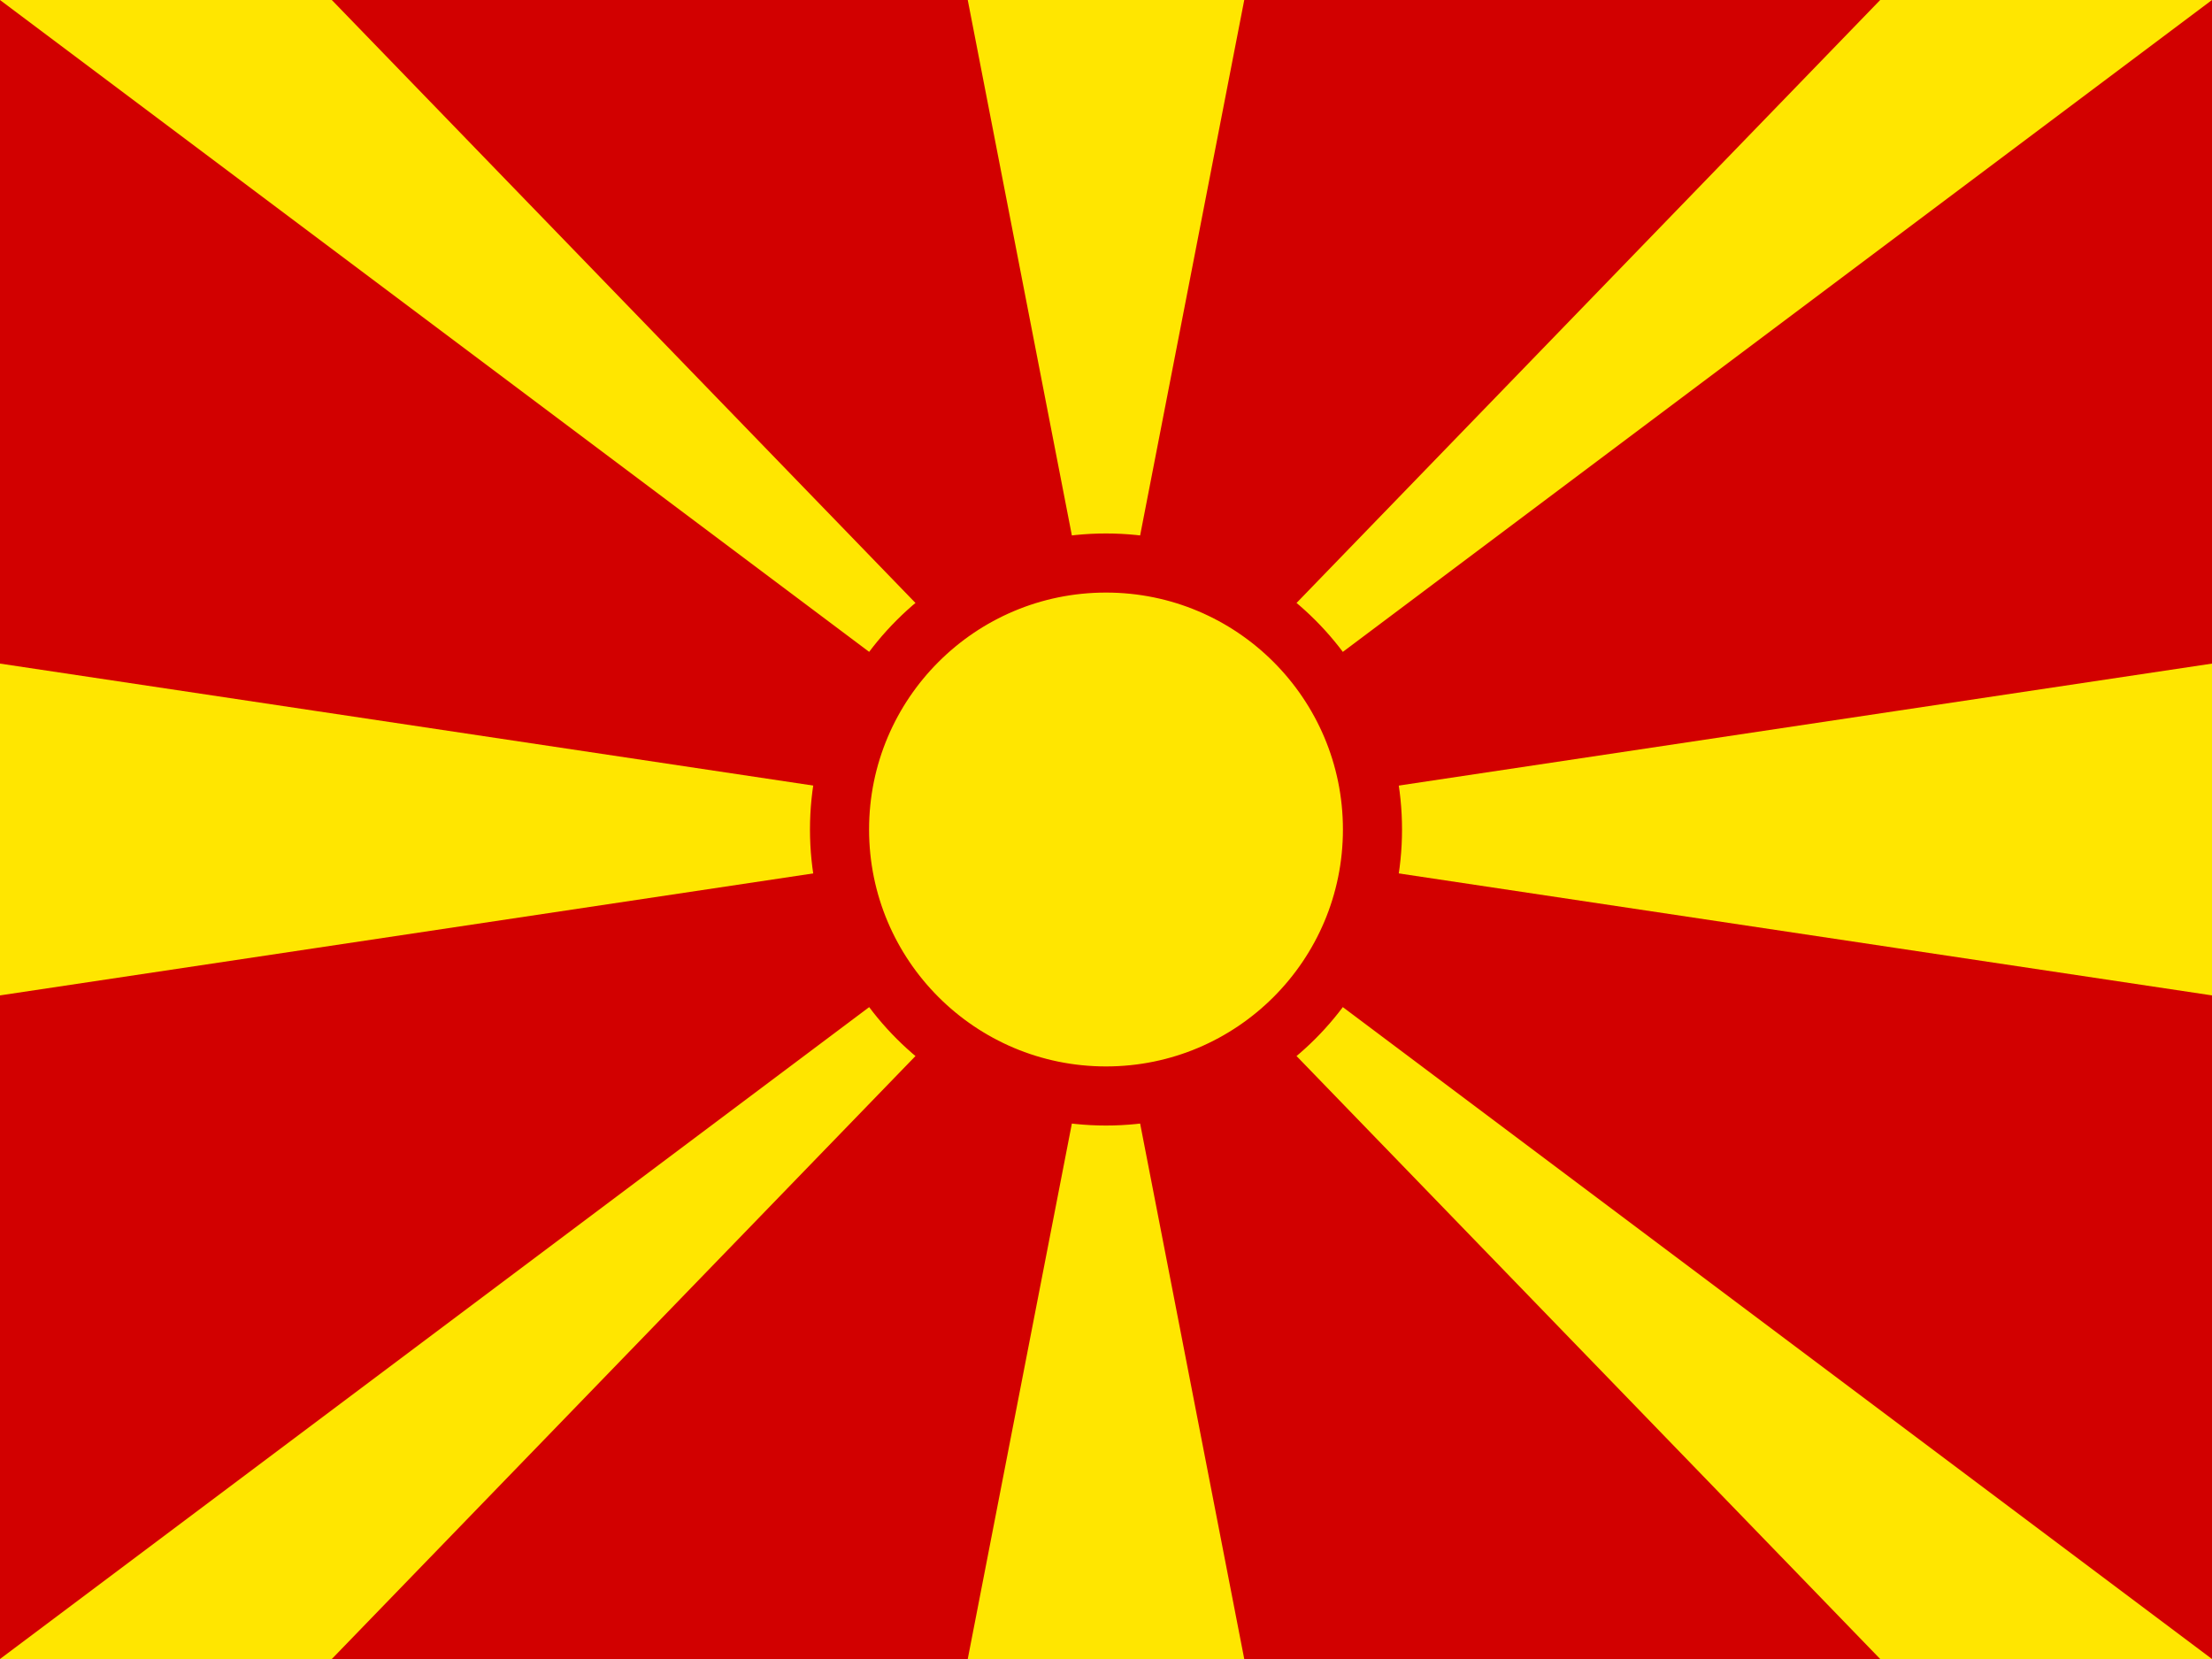
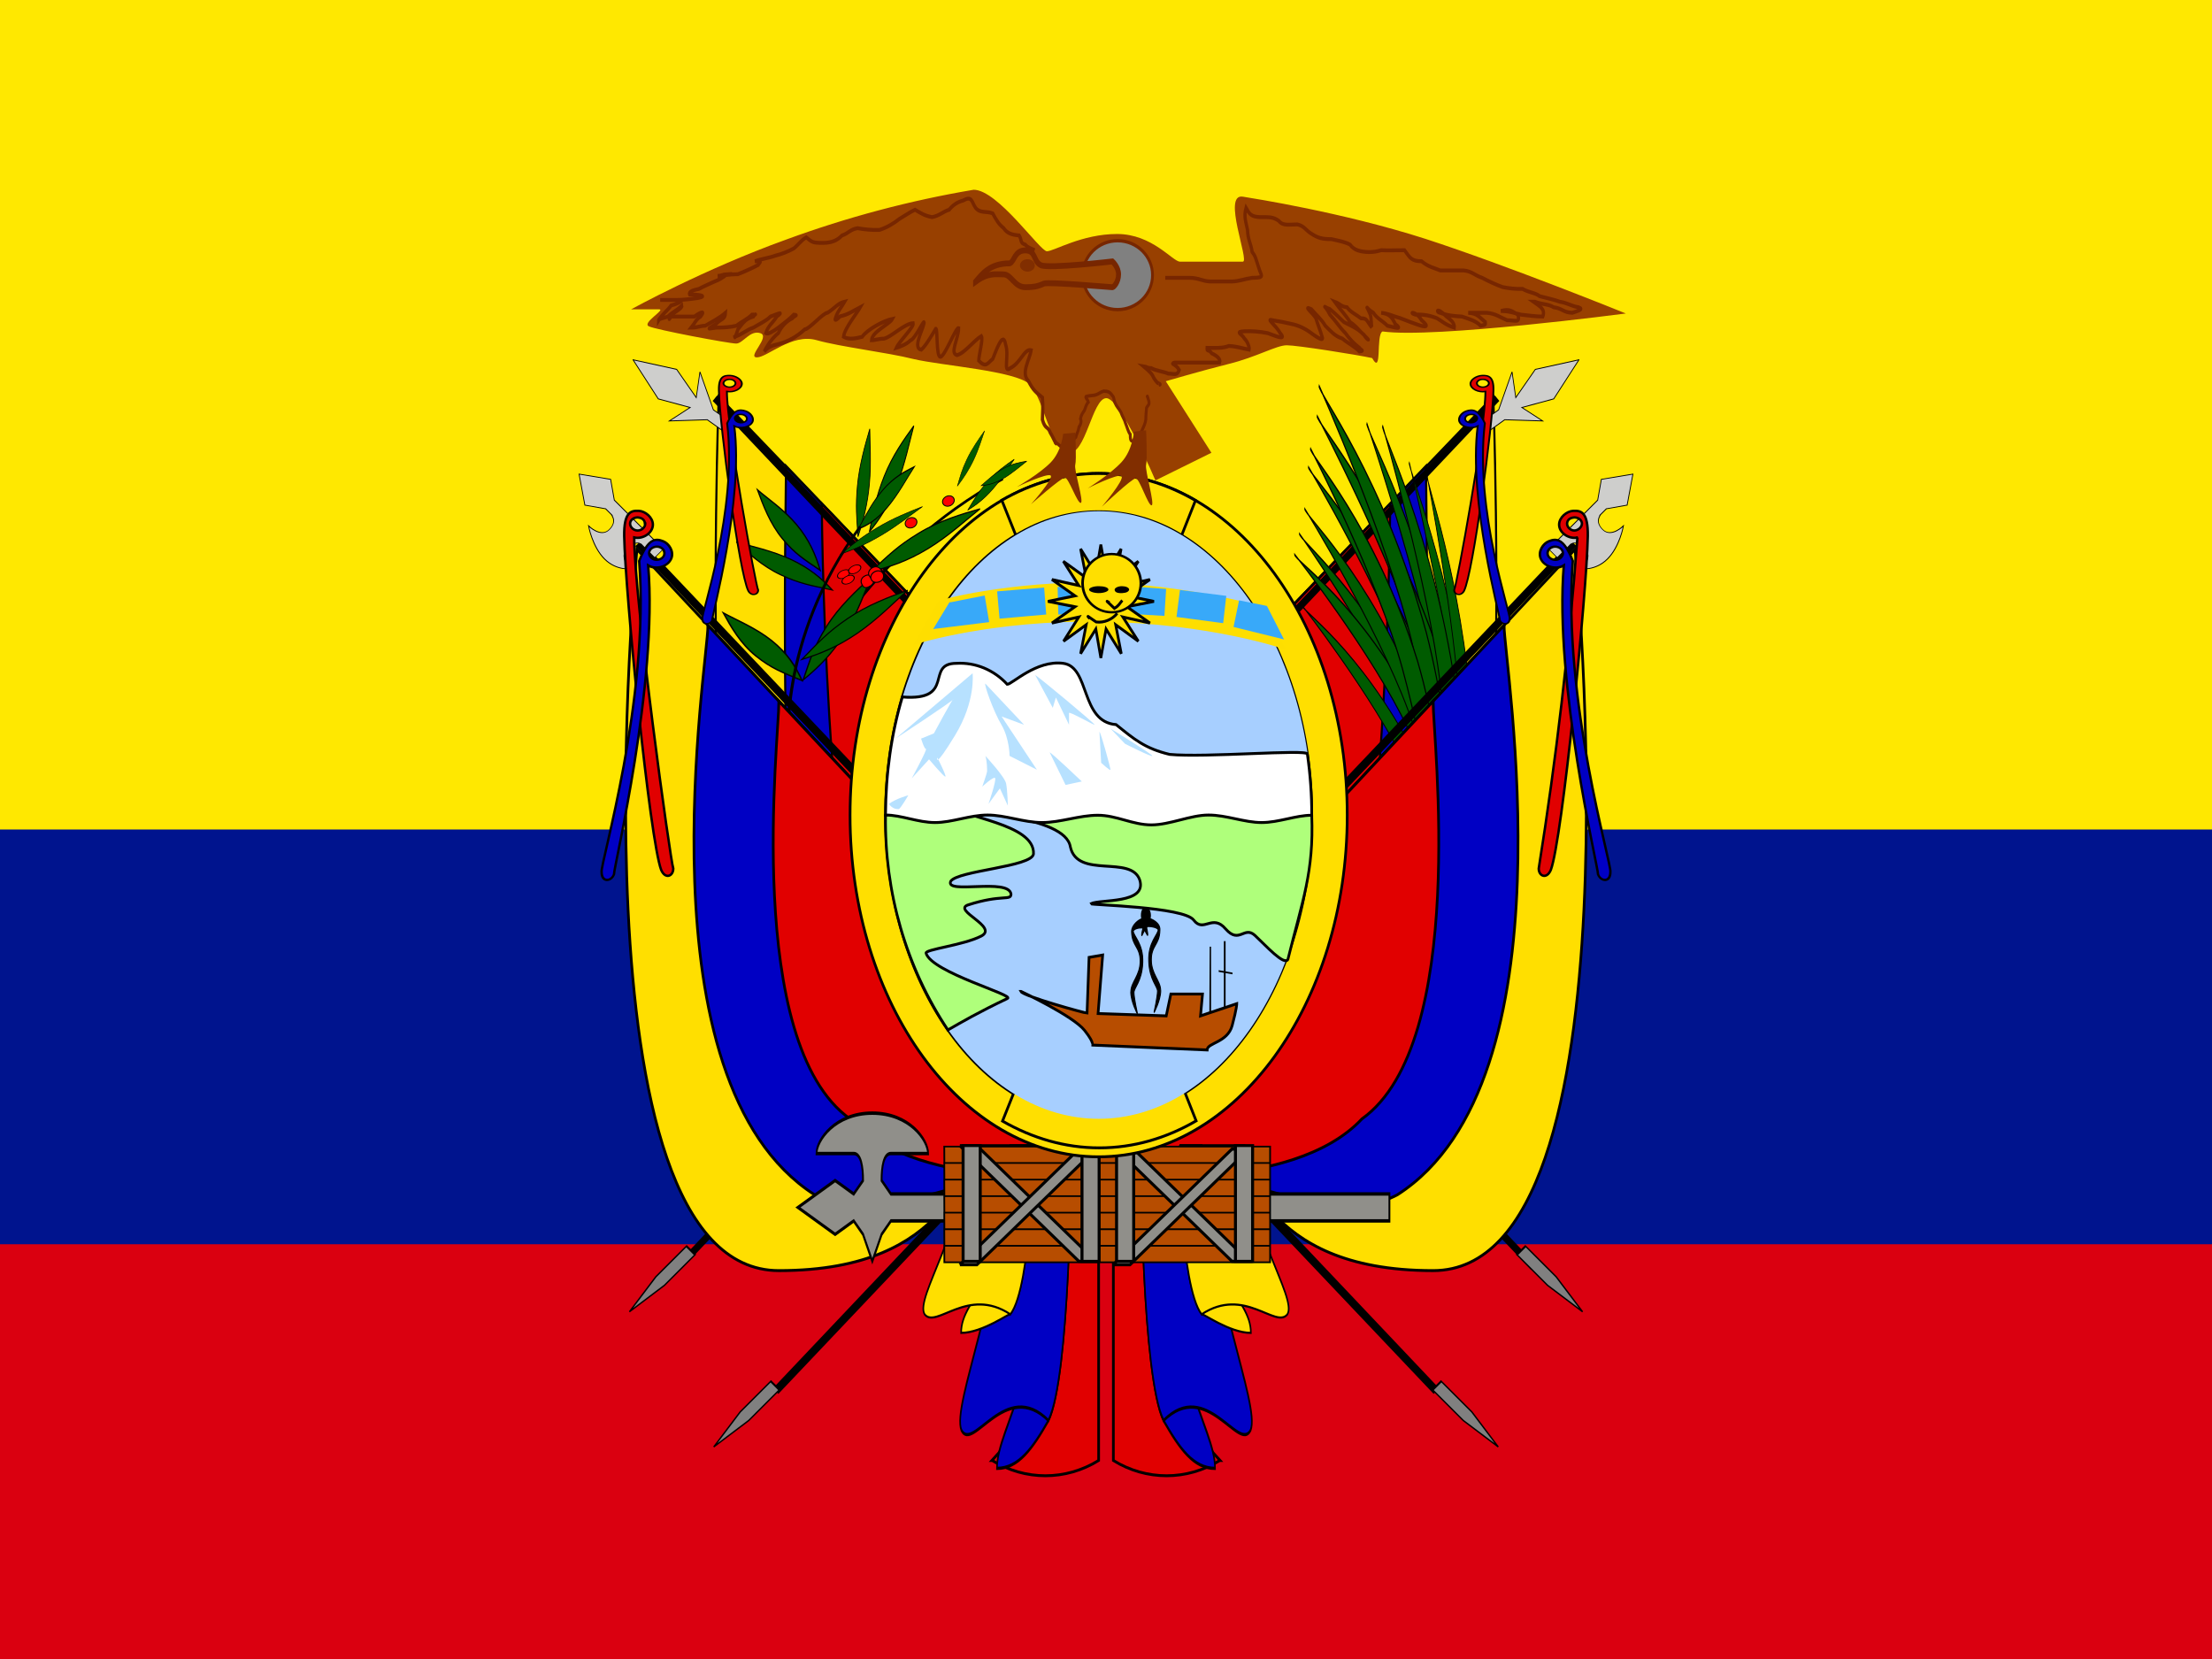
<svg xmlns="http://www.w3.org/2000/svg" id="f06_1" viewBox="0 0 640 480">
-   <path fill="#d20000" d="M0 0h640v480H0z" />
-   <path fill="#ffe600" d="M0 0h96l224 231.4L544 0h96L0 480h96l224-231.4L544 480h96zm640 192v96L0 192v96zM280 0l40 205.7L360 0zm0 480 40-205.7L360 480z" />
-   <circle cx="320" cy="240" r="77.1" fill="#ffe600" stroke="#d20000" stroke-width="17.1" />
+   <g fill-rule="evenodd" stroke-width="1pt">
+     <path fill="#ffe800" d="M0 0h640v480H0z" />
+     <path fill="#00148e" d="M0 240h640v240H0z" />
+     <path fill="#da0010" d="M0 360h640v120H0z" />
+   </g>
+   <g fill-rule="evenodd">
+     <path d="M269.6 290.8 197 367.3l-1.2-1.6 72.4-76.5 1.2 1.6zm50.4 12.5-94.8 100-1.6-1.6 94.7-100z" />
+     <path fill="gray" stroke="#000" stroke-width="4.1" d="M478.4 60.2v88.6l17.7 88.6 17.7-88.6V60.2z" transform="matrix(-.07 -.07 -.1 .1 265 429.6)" />
+     <path fill="gray" stroke="#000" stroke-width="4.1" d="M478.4 60.2v88.6l17.7 88.6 17.7-88.6V60.2z" transform="matrix(-.07 -.07 -.1 .1 240.6 390.5)" />
+   </g>
+   <path fill="#ffdf00" fill-rule="evenodd" stroke="#000" stroke-width="1pt" d="M301.2 272.8s-17.7 336.6 53.1 336.6S460.6 574 460.6 574l-.8-185z" transform="matrix(.45 0 0 .64 72.4 -59.8)" />
+   <path fill="#0000c4" fill-rule="evenodd" stroke="#000" stroke-width="1pt" d="M344.5 304.2c0 17.7-7.9 269.8 27.5 269.8s88.6-17.7 88.6-17.7l-.8-167.3z" transform="matrix(.45 0 0 .64 72.4 -59.8)" />
+   <path fill="#e10000" fill-rule="evenodd" stroke="#000" stroke-width="1pt" d="M367.5 321.2c0 17.7 4.5 217.4 40 217.4h53.1l-.8-149.6z" transform="matrix(.45 0 0 .64 72.4 -59.8)" />
+   <path fill-rule="evenodd" d="m206.2 116 72.4 76.5 1.3-1.6-72.4-76.5z" />
+   <path fill="#ffdf00" fill-rule="evenodd" stroke="#000" stroke-width="1pt" d="M301.2 272.8S265.8 609.4 372 609.4c88.5 0 88.5-53.1 106.2-53.1l-17.7-124z" transform="matrix(.58 0 0 .62 9.6 -10.2)" />
+   <g stroke="#000">
+     <path fill="none" stroke-width="2.3" d="M269.6 155.2c1.1 0 28.3-94 119-147.2" transform="matrix(.4 -.03 -.05 .35 135.1 147.4)" />
+     <path fill="#005b00" fill-rule="evenodd" stroke-width="1pt" d="M421.4-20.3c0 18.1-4.6 31.7-11.4 45.3-5.6-18.1-9-27.2-9-45.3s6.8-35.1 12.4-48.7c2.3 12.4 8 30.5 8 48.7z" transform="matrix(.14 -.22 .3 .14 175.9 257.4)" />
+     <path fill="red" fill-rule="evenodd" stroke-width="1pt" d="M454.2-169.3c0 4-3.8 7.4-8.5 7.4s-8.5-3.3-8.5-7.4 3.8-7.3 8.5-7.3 8.5 3.3 8.5 7.3z" transform="matrix(.18 -.1 .1 .17 177.6 256.7)" />
+     <path fill="#005b00" fill-rule="evenodd" stroke-width="1pt" d="M421.4-20.3c0 18.1-4.6 31.7-11.4 45.3-5.6-18.1-9-27.2-9-45.3s6.8-35.1 12.4-48.7c2.3 12.4 8 30.5 8 48.7z" transform="matrix(.18 .12 -.13 .33 181 96.4)" />
+     <path fill="#005b00" fill-rule="evenodd" stroke-width="1pt" d="M421.4-20.3c0 18.1-4.6 31.7-11.4 45.3-5.6-18.1-9-27.2-9-45.3s6.8-35.1 12.4-48.7c2.3 12.4 8 30.5 8 48.7z" transform="matrix(.17 -.03 -.03 .33 179.3 159.3)" />
+     <path fill="#005b00" fill-rule="evenodd" stroke-width="1pt" d="M421.4-20.3c0 18.1-4.6 31.7-11.4 45.3-5.6-18.1-9-27.2-9-45.3s6.8-35.1 12.4-48.7c2.3 12.4 8 30.5 8 48.7z" transform="matrix(.06 .25 -.17 .2 228 45.5)" />
+     <path fill="#005b00" fill-rule="evenodd" stroke-width="1pt" d="M421.4-20.3c0 18.1-4.6 31.7-11.4 45.3-5.6-18.1-9-27.2-9-45.3s6.8-35.1 12.4-48.7c2.3 12.4 8 30.5 8 48.7z" transform="matrix(.2 -.2 .2 .24 150.3 241)" />
+     <path fill="#005b00" fill-rule="evenodd" stroke-width="1pt" d="M421.4-20.3c0 18.1-4.6 31.7-11.4 45.3-5.6-18.1-9-27.2-9-45.3s6.8-35.1 12.4-48.7c2.3 12.4 8 30.5 8 48.7z" transform="matrix(.22 -.22 .25 .2 135.6 282.1)" />
+     <path fill="#005b00" fill-rule="evenodd" stroke-width="1pt" d="M421.4-20.3c0 18.1-4.6 31.7-11.4 45.3-5.6-18.1-9-27.2-9-45.3s6.8-35.1 12.4-48.7c2.3 12.4 8 30.5 8 48.7z" transform="matrix(.26 .1 -.2 .32 130.8 147.7)" />
+     <path fill="#005b00" fill-rule="evenodd" stroke-width="1pt" d="M421.4-20.3c0 18.1-4.6 31.7-11.4 45.3-5.6-18.1-9-27.2-9-45.3s6.8-35.1 12.4-48.7c2.3 12.4 8 30.5 8 48.7z" transform="matrix(.15 .2 -.32 .22 178.5 103.3)" />
+     <path fill="#005b00" fill-rule="evenodd" stroke-width="1pt" d="M421.4-20.3c0 18.1-4.6 31.7-11.4 45.3-5.6-18.1-9-27.2-9-45.3s6.8-35.1 12.4-48.7c2.3 12.4 8 30.5 8 48.7z" transform="matrix(.08 .1 -.14 .16 250.7 102.6)" />
+     <path fill="#005b00" fill-rule="evenodd" stroke-width="1pt" d="M421.4-20.3c0 18.1-4.6 31.7-11.4 45.3-5.6-18.1-9-27.2-9-45.3s6.8-35.1 12.4-48.7c2.3 12.4 8 30.5 8 48.7z" transform="matrix(.1 0 -.08 .17 238 136.4)" />
+     <path fill="#005b00" fill-rule="evenodd" stroke-width="1pt" d="M421.4-20.3c0 18.1-4.6 31.7-11.4 45.3-5.6-18.1-9-27.2-9-45.3s6.8-35.1 12.4-48.7c2.3 12.4 8 30.5 8 48.7z" transform="matrix(0 .14 -.14 .08 287.4 81.1)" />
+     <path fill="#005b00" fill-rule="evenodd" stroke-width="1pt" d="M421.4-20.3c0 18.1-4.6 31.7-11.4 45.3-5.6-18.1-9-27.2-9-45.3s6.8-35.1 12.4-48.7c2.3 12.4 8 30.5 8 48.7z" transform="matrix(.07 .1 -.25 .15 220.7 115.6)" />
+     <path fill="#005b00" fill-rule="evenodd" stroke-width="1pt" d="M421.4-20.3c0 18.1-4.6 31.7-11.4 45.3-5.6-18.1-9-27.2-9-45.3s6.8-35.1 12.4-48.7c2.3 12.4 8 30.5 8 48.7z" transform="matrix(.13 .22 -.33 .2 207 70.1)" />
+     <path fill="none" stroke-width="2.4" d="M269.6 155.2c1.1 0 28.3-94 119-147.2" transform="matrix(.35 -.2 .14 .28 111.8 227.8)" />
+     <path fill="red" fill-rule="evenodd" stroke-width="1pt" d="M454.2-169.3c0 4-3.8 7.4-8.5 7.4s-8.5-3.3-8.5-7.4 3.8-7.3 8.5-7.3 8.5 3.3 8.5 7.3z" transform="matrix(.18 -.1 .1 .17 200.3 224.6)" />
+     <path fill="red" fill-rule="evenodd" stroke-width="1pt" d="M454.2-169.3c0 4-3.8 7.4-8.5 7.4s-8.5-3.3-8.5-7.4 3.8-7.3 8.5-7.3 8.5 3.3 8.5 7.3z" transform="matrix(.18 -.1 .1 .17 211.1 218.3)" />
+     <path fill="red" fill-rule="evenodd" stroke-width="1pt" d="M454.2-169.3c0 4-3.8 7.4-8.5 7.4s-8.5-3.3-8.5-7.4 3.8-7.3 8.5-7.3 8.5 3.3 8.5 7.3z" transform="matrix(.2 -.1 .07 .13 166.8 232.7)" />
+     <path fill="red" fill-rule="evenodd" stroke-width="1pt" d="M454.2-169.3c0 4-3.8 7.4-8.5 7.4s-8.5-3.3-8.5-7.4 3.8-7.3 8.5-7.3 8.5 3.3 8.5 7.3z" transform="matrix(.2 -.1 .07 .13 170 231.3)" />
+     <path fill="red" fill-rule="evenodd" stroke-width="1pt" d="M454.2-169.3c0 4-3.8 7.4-8.5 7.4s-8.5-3.3-8.5-7.4 3.8-7.3 8.5-7.3 8.5 3.3 8.5 7.3z" transform="matrix(.2 -.1 .07 .13 168.1 234.3)" />
+     <path fill="red" fill-rule="evenodd" stroke-width=".3" d="M252.7 167.3q.5 1.4-1 2.3c-1.5.9-2 .2-2.4-.7s0-1.8 1-2.3 2-.2 2.3.7z" />
+     <path fill="red" fill-rule="evenodd" stroke-width=".3" d="M255 164.9q.5 1.4-1 2.3c-1.5.9-2 .2-2.5-.6s0-1.9 1-2.4 2-.1 2.4.7z" />
+     <path fill="red" fill-rule="evenodd" stroke-width=".3" d="M255.5 166c.4.8 0 1.9-1 2.3s-2 .2-2.4-.6 0-1.8 1-2.3 2-.2 2.4.6z" />
+   </g>
+   <path fill="#0000c4" fill-rule="evenodd" stroke="#000" stroke-width="1pt" d="M336.6 308.3c0 17.7-35.4 212.6 53.2 265.7 35.4 17.7 88.5-17.7 88.5 0l-17.7-141.7z" transform="matrix(.58 0 0 .62 9.6 -10.2)" />
+   <path fill="#e10000" fill-rule="evenodd" stroke="#000" stroke-width="1pt" d="M372 343.7c0 17.7-17.7 159.4 35.5 194.9 35.4 35.4 124 25.8 124 25.8l-70.9-132.1z" transform="matrix(.58 0 0 .62 9.6 -10.2)" />
+   <path fill-rule="evenodd" d="m183.8 158 94.8 100 1.7-1.6-94.8-99.9z" />
+   <path fill="#cececc" fill-rule="evenodd" stroke="#000" stroke-width="1pt" d="m460.6 184.3 17.7 35.4v17.7c-.8-1.3 0 17.7-17.7 17.7S443 219.7 443 219.7s-17.7 35.4-17.7 70.9 17.7 53.1 17.7 53.1-2.6-36.7 17.7-35.4c20.4 1.2 17.7 17.7 17.7 17.7v35.4h17.8V219.7l17.7-35.4-27.2-53.2-26 53.1z" transform="matrix(.14 -.14 .1 .1 86.3 192.2)" />
+   <path fill="#cececc" fill-rule="evenodd" stroke="#000" stroke-width="1pt" d="m557.8 95.7-26.3 70.8 17.7 53.2-35.4-17.7 35.4 53.1v35.5H567V255l35.5-53.1-35.5 17.7 17.8-53.2-26.9-70.8z" transform="matrix(.1 -.16 .14 .1 114 183.8)" />
+   <path fill="#e10000" fill-rule="evenodd" stroke="#000" stroke-width="1pt" d="M422.5 137c0 2-2 3.7-4.3 3.7s-4.4-1.7-4.4-3.7 2-3.8 4.4-3.8 4.3 1.7 4.3 3.8zm-6.2 7.9c0 35.8 20.9 187.8 22.6 191.5.1 4.5-4.8 6.4-7.1.9-6.6-17.4-20.8-160-21.3-193.3-.3-13.7 3.7-14.8 8.3-14.5 3.7.2 8.3 3.7 8.3 7.9 0 5-5.8 8.7-10.8 7.5z" transform="matrix(.4 0 0 .3 43.8 69.8)" />
+   <path fill="#0000c4" fill-rule="evenodd" stroke="#000" stroke-width="1pt" d="M422.5 137c0 2-2 3.7-4.3 3.7s-4.4-1.7-4.4-3.7 2-3.8 4.4-3.8 4.3 1.7 4.3 3.8zm-6.2 7.9c31.5 61.4 48.7 166.7 50.4 170.5.1 4.4-4.8 6.4-7.1.8-2.5-3.3-12.7-100.2-49.1-172.2-.3-13.7 3.7-14.8 8.3-14.5 3.7.2 8.3 3.7 8.3 7.9 0 5-5.8 8.7-10.8 7.5z" transform="matrix(.38 .1 -.15 .3 76 38.2)" />
+   <path fill="#e10000" fill-rule="evenodd" stroke="#000" stroke-width=".7" d="M186.7 151.5c0 1-1 2-2.2 2s-2.2-1-2.2-2 1-1.8 2.2-1.8q2 .2 2.1 1.8zm-3.2 4c0 17.9 10.5 93.9 11.3 95.8 0 2.2-2.3 3.2-3.5.4-3.3-8.7-10.4-80-10.7-96.6-.1-6.9 1.9-7.4 4.2-7.3 1.9.1 4.1 1.9 4.1 4 0 2.4-2.9 4.3-5.4 3.7z" />
+   <path fill="#0000c4" fill-rule="evenodd" stroke="#000" stroke-width="1pt" d="M422.5 137c0 2-2 3.7-4.3 3.7s-4.4-1.7-4.4-3.7 2-3.8 4.4-3.8 4.3 1.7 4.3 3.8zm-6.2 7.9c31.5 61.4 48.7 166.7 50.4 170.5.1 4.4-4.8 6.4-7.1.8-2.5-3.3-12.7-100.2-49.1-172.2-.3-13.7 3.7-14.8 8.3-14.5 3.7.2 8.3 3.7 8.3 7.9 0 5-5.8 8.7-10.8 7.5z" transform="matrix(.48 .15 -.2 .48 16.7 31.6)" />
+   <g fill-rule="evenodd">
+     <path d="m370.4 290.8 72.5 76.5 1.3-1.6-72.5-76.5zM320 303.3l94.8 100 1.6-1.6-94.7-100z" />
+     <path fill="gray" stroke="#000" stroke-width="4.1" d="M478.4 60.2v88.6l17.7 88.6 17.7-88.6V60.2z" transform="matrix(.07 -.07 .1 .1 375 429.6)" />
+     <path fill="gray" stroke="#000" stroke-width="4.1" d="M478.4 60.2v88.6l17.7 88.6 17.7-88.6V60.2z" transform="matrix(.07 -.07 .1 .1 399.4 390.5)" />
+   </g>
+   <g fill-rule="evenodd" stroke-width="1pt">
+     <path fill="#ffdf00" stroke="#000" d="M301.2 272.8s-17.7 336.6 53.1 336.6S460.6 574 460.6 574l-.8-185z" transform="matrix(-.45 0 0 .64 567.6 -59.8)" />
+     <path fill="#0000c4" stroke="#000" d="M344.5 304.2c0 17.7-7.9 269.8 27.5 269.8s88.6-17.7 88.6-17.7l-.8-167.3z" transform="matrix(-.45 0 0 .64 567.6 -59.8)" />
+     <path fill="#e10000" stroke="#000" d="M367.5 321.2c0 17.7 4.5 217.4 40 217.4h53.1l-.8-149.6z" transform="matrix(-.45 0 0 .64 567.6 -59.8)" />
+     <path d="m433.8 116-72.4 76.5-1.3-1.6 72.4-76.5z" />
+     <g fill="#005b00" stroke="#000">
+       <path d="M428.2-17s81.5 90.7 111 154.1c29.4 63.5 54.4 156.3 54.4 156.3s2.2-86-36.3-163C505.2 32.8 425.9-12.5 428.2-17z" transform="matrix(.16 -.07 .08 .35 309.5 211)" />
+       <path d="M428.2-17s81.5 90.7 111 154.1c29.4 63.5 54.4 156.3 54.4 156.3s2.2-86-36.3-163C505.2 32.8 425.9-12.5 428.2-17z" transform="matrix(.2 -.05 .07 .4 291.5 182.6)" />
+       <path d="M428.2-17s81.5 90.7 111 154.1c29.4 63.5 54.4 156.3 54.4 156.3s2.2-86-36.3-163C505.2 32.8 425.9-12.5 428.2-17z" transform="matrix(.23 .14 -.03 .4 296.5 69.4)" />
+       <path d="M428.2-17s81.5 90.7 111 154.1c29.4 63.5 54.4 156.3 54.4 156.3s2.2-86-36.3-163C505.2 32.8 425.9-12.5 428.2-17z" transform="matrix(.25 .03 .02 .44 274.4 115)" />
+       <path d="M428.2-17s81.5 90.7 111 154.1c29.4 63.5 54.4 156.3 54.4 156.3s2.2-86-36.3-163C505.2 32.8 425.9-12.5 428.2-17z" transform="matrix(.18 .17 -.04 .35 330 67)" />
+       <path d="M428.2-17s81.5 90.7 111 154.1c29.4 63.5 54.4 156.3 54.4 156.3s2.2-86-36.3-163C505.2 32.8 425.9-12.5 428.2-17z" transform="matrix(.23 0 .03 .4 280.6 141.9)" />
+       <path d="M428.2-17s81.5 90.7 111 154.1c29.4 63.5 54.4 156.3 54.4 156.3s2.2-86-36.3-163C505.2 32.8 425.9-12.5 428.2-17z" transform="matrix(.2 -.07 .07 .38 290.1 196.8)" />
+       <path d="M428.2-17s81.5 90.7 111 154.1c29.4 63.5 54.4 156.3 54.4 156.3s2.2-86-36.3-163C505.2 32.8 425.9-12.5 428.2-17z" transform="matrix(.2 -.03 .05 .4 292.7 166.8)" />
+       <path d="M428.2-17s81.5 90.7 111 154.1c29.4 63.5 54.4 156.3 54.4 156.3s2.2-86-36.3-163C505.2 32.8 425.9-12.5 428.2-17z" transform="matrix(.22 .15 -.05 .38 305 65.5)" />
+       <path d="M428.2-17s81.5 90.7 111 154.1c29.4 63.5 54.4 156.3 54.4 156.3s2.2-86-36.3-163C505.2 32.8 425.9-12.5 428.2-17z" transform="matrix(.24 .05 0 .44 278.9 97.7)" />
+       <path d="M428.2-17s81.5 90.7 111 154.1c29.4 63.5 54.4 156.3 54.4 156.3s2.2-86-36.3-163C505.2 32.8 425.9-12.5 428.2-17z" transform="matrix(.17 .17 -.06 .33 339 70)" />
+       <path d="M428.2-17s81.5 90.7 111 154.1c29.4 63.5 54.4 156.3 54.4 156.3s2.2-86-36.3-163C505.2 32.8 425.9-12.5 428.2-17z" transform="matrix(.24 .02 0 .4 276.4 128)" />
+     </g>
+     <path fill="#ffdf00" stroke="#000" d="M301.2 272.8S265.8 609.4 372 609.4c88.5 0 88.5-53.1 106.2-53.1l-17.7-124z" transform="matrix(-.58 0 0 .62 630.4 -10.2)" />
+     <path fill="#0000c4" stroke="#000" d="M336.6 308.3c0 17.7-35.4 212.6 53.2 265.7 35.4 17.7 88.5-17.7 88.5 0l-17.7-141.7z" transform="matrix(-.58 0 0 .62 630.4 -10.2)" />
+     <path fill="#e10000" stroke="#000" d="M372 343.7c0 17.7-17.7 159.4 35.5 194.9 35.4 35.4 124 25.8 124 25.8l-70.9-132.1z" transform="matrix(-.58 0 0 .62 630.4 -10.2)" />
+     <path d="m456.2 158-94.8 100-1.7-1.6 94.8-99.9z" />
+     <path fill="#cececc" stroke="#000" d="m460.6 184.3 17.7 35.4v17.7c-.8-1.3 0 17.7-17.7 17.7S443 219.7 443 219.7s-17.7 35.4-17.7 70.9 17.7 53.1 17.7 53.1-2.6-36.7 17.7-35.4c20.4 1.2 17.7 17.7 17.7 17.7v35.4h17.8V219.7l17.7-35.4-27.2-53.2-26 53.1z" transform="matrix(-.14 -.14 -.1 .1 553.7 192.2)" />
+     <path fill="#cececc" stroke="#000" d="m557.8 95.7-26.3 70.8 17.7 53.2-35.4-17.7 35.4 53.1v35.5H567V255l35.5-53.1-35.5 17.7 17.8-53.2-26.9-70.8z" transform="matrix(-.1 -.16 -.14 .1 526 183.8)" />
+     <path fill="#e10000" stroke="#000" d="M422.5 137c0 2-2 3.7-4.3 3.7s-4.4-1.7-4.4-3.7 2-3.8 4.4-3.8 4.3 1.7 4.3 3.8zm-6.2 7.9c0 35.8 20.9 187.8 22.6 191.5.1 4.5-4.8 6.4-7.1.9-6.6-17.4-20.8-160-21.3-193.3-.3-13.7 3.7-14.8 8.3-14.5 3.7.2 8.3 3.7 8.3 7.9 0 5-5.8 8.7-10.8 7.5z" transform="matrix(-.4 0 0 .3 596.3 69.8)" />
+     <path fill="#0000c4" stroke="#000" d="M422.5 137c0 2-2 3.7-4.3 3.7s-4.4-1.7-4.4-3.7 2-3.8 4.4-3.8 4.3 1.7 4.3 3.8zm-6.2 7.9c31.5 61.4 48.7 166.7 50.4 170.5.1 4.4-4.8 6.4-7.1.8-2.5-3.3-12.7-100.2-49.1-172.2-.3-13.7 3.7-14.8 8.3-14.5 3.7.2 8.3 3.7 8.3 7.9 0 5-5.8 8.7-10.8 7.5z" transform="matrix(-.38 .1 .15 .3 564 38.2)" />
+     <path fill="#e10000" stroke="#000" stroke-width=".7" d="M453.4 151.5c0 1 1 2 2.1 2s2.2-1 2.2-2-1-1.8-2.2-1.8q-2 .2-2.1 1.8zm3 4a1152 1152 0 0 1-11.2 95.8c0 2.2 2.3 3.2 3.5.4 3.3-8.7 10.4-80 10.7-96.6.1-6.9-1.9-7.4-4.2-7.3-1.9.1-4.1 1.9-4.1 4 0 2.4 2.9 4.3 5.4 3.7z" />
+     <path fill="#0000c4" stroke="#000" d="M422.5 137c0 2-2 3.7-4.3 3.7s-4.4-1.7-4.4-3.7 2-3.8 4.4-3.8 4.3 1.7 4.3 3.8zm-6.2 7.9c31.5 61.4 48.7 166.7 50.4 170.5.1 4.4-4.8 6.4-7.1.8-2.5-3.3-12.7-100.2-49.1-172.2-.3-13.7 3.7-14.8 8.3-14.5 3.7.2 8.3 3.7 8.3 7.9 0 5-5.8 8.7-10.8 7.5z" transform="matrix(-.48 .15 .2 .48 623.3 31.6)" />
+   </g>
+   <g fill-rule="evenodd" stroke="#000" stroke-width="1pt">
+     <path fill="#e10000" d="M478.4 698a53 53 0 0 0 53.1 0V556.3h-35.4c17.7 53.1 17.7 106.3-17.8 141.7z" transform="matrix(.58 0 0 .62 9.6 -10.2)" />
+     <path fill="#0000c4" d="M513.8 609.5c0 88.5-42.5 108.2-42.5 126 17.7 0 29.5-8.3 42.5-19.7 17.7-17.8 19.4-107.7 17.7-106.3z" transform="matrix(.35 0 0 .7 123.5 -90)" />
+     <path fill="#0000c4" d="M478.4 609.5c-.9 51.7-44.8 99.6-36.5 110.2 9.4 9.5 36.5-21.7 71.9-4 17.7-17.7 19.4-107.6 17.7-106.3z" transform="matrix(.35 0 0 .7 123.5 -90)" />
+     <path fill="#ffdf00" d="M513.8 609.5c0 88.5-40.7 94.4-40.7 118 17.7 0 40.6-12.9 40.7-11.7 17.7-17.8 19.4-107.7 17.7-106.3z" transform="matrix(.35 0 0 .46 112.5 51)" />
+     <path fill="#ffdf00" d="M478.4 609.5c-.9 51.7-43.8 95.7-35.5 106.3 9.5 9.4 35.5-17.8 70.9 0 17.7-17.8 19.4-107.7 17.7-106.3z" transform="matrix(.35 0 0 .46 112.5 51)" />
+     <path fill="#e10000" d="M478.4 698a53 53 0 0 0 53.1 0V556.3h-35.4c17.7 53.1 17.7 106.3-17.8 141.7z" transform="matrix(-.58 0 0 .62 630.4 -10.2)" />
+     <path fill="#0000c4" d="M513.8 609.5c0 88.5-42.5 108.2-42.5 126 17.7 0 29.5-8.3 42.5-19.7 17.7-17.8 19.4-107.7 17.7-106.3z" transform="matrix(-.35 0 0 .7 516.5 -90)" />
+     <path fill="#0000c4" d="M478.4 609.5c-.9 51.7-44.8 99.6-36.5 110.2 9.4 9.5 36.5-21.7 71.9-4 17.7-17.7 19.4-107.6 17.7-106.3z" transform="matrix(-.35 0 0 .7 516.5 -90)" />
+     <path fill="#ffdf00" d="M513.8 609.5c0 88.5-40.7 94.4-40.7 118 17.7 0 40.6-12.9 40.7-11.7 17.7-17.8 19.4-107.7 17.7-106.3z" transform="matrix(-.35 0 0 .46 527.5 51)" />
+     <path fill="#ffdf00" d="M478.4 609.5c-.9 51.7-43.8 95.7-35.5 106.3 9.5 9.4 35.5-17.8 70.9 0 17.7-17.8 19.4-107.7 17.7-106.3z" transform="matrix(-.35 0 0 .46 527.5 51)" />
+   </g>
+   <g fill-rule="evenodd" stroke="#000">
+     <path fill="#908f8a" stroke-width="4.5" d="m198.6 78-89.7 35.4 89.7 35.4 44.8-17.7 22.4 17.7 22.4 35.4 22.5-35.4 22.4-17.7H1535V95.7H333l-22.4-17.8c0-17.7 4.7-35.4 22.5-35.4h89.6c0-17.7-44.8-53.1-134.5-53.1-89.6 0-134.5 35.4-134.5 53.1h89.7c17.7 0 22.4 17.7 22.4 35.5l-22.4 17.7z" transform="matrix(.12 0 0 .22 217.8 324.4)" />
+     <path fill="#b74d00" stroke-width="1.8" d="M204.3 95.7H541v17.7H204.4zm0-17.8H541v17.8H204.4zm0-17.7H541V78H204.4zm0-17.7H541v17.7H204.4zm0-17.7H541v17.7H204.4zm0-17.8H541v17.8H204.4zm0-17.6H541V7H204.4z" transform="matrix(.28 0 0 .27 216 334.6)" />
+     <path fill="#908f8a" stroke-width="3.3" d="m423.2 60.2 137.8 124h19.7L443 60.3h-19.7z" transform="matrix(.25 0 0 .27 171.9 315.2)" />
+     <path fill="#908f8a" stroke-width="3.3" d="m423.2 60.2 137.8 124h19.7L443 60.3h-19.7z" transform="matrix(.25 0 0 -.27 171.9 382.2)" />
+     <path fill="#908f8a" stroke-width="3.1" d="M425.2 60.2v124h17.7v-124z" transform="matrix(.28 0 0 .27 159.6 315.2)" />
+     <path fill="#908f8a" stroke-width="3.3" d="m423.2 60.2 137.8 124h19.7L443 60.3h-19.7z" transform="matrix(.25 0 0 .27 216.2 315.2)" />
+     <path fill="#908f8a" stroke-width="3.3" d="m423.2 60.2 137.8 124h19.7L443 60.3h-19.7z" transform="matrix(.25 0 0 -.27 216.2 382.2)" />
+     <path fill="#908f8a" stroke-width="3.1" d="M425.2 60.2v124h17.7v-124z" transform="matrix(.28 0 0 .27 238.4 315.2)" />
+     <path fill="#908f8a" stroke-width="3.1" d="M425.2 60.2v124h17.7v-124z" transform="matrix(.28 0 0 .27 204 315.2)" />
+     <path fill="#908f8a" stroke-width="3.1" d="M425.2 60.2v124h17.7v-124z" transform="matrix(.28 0 0 .27 194 315.2)" />
+   </g>
+   <g fill="#ffdf00" fill-rule="evenodd" stroke="#000" stroke-width="1pt">
+     <path d="M655.5 396.9c0 88-55.6 159.4-124 159.4s-124-71.4-124-159.4 55.5-159.5 124-159.5 124 71.4 124 159.4zm-17.7 0c0 78.2-47.6 141.7-106.3 141.7s-106.3-63.5-106.3-141.7c0-78.3 47.6-141.8 106.3-141.8s106.3 63.5 106.3 141.8z" transform="matrix(.58 0 0 .62 9.6 -10.2)" />
+     <path d="M579.8 250c-14.9-8.1-31.2-12.6-48.3-12.6s-33.4 4.5-48.3 12.5l7 16.4a83 83 0 0 1 82.7 0z" transform="matrix(.58 0 0 .62 9.6 -10.2)" />
+     <path d="M579.8 250c-14.9-8.1-31.2-12.6-48.3-12.6s-33.4 4.5-48.3 12.5l7 16.4a83 83 0 0 1 82.7 0z" transform="matrix(.58 0 0 -.62 9.8 479.3)" />
+   </g>
+   <path fill="#a7cfff" fill-rule="evenodd" d="M379.6 235.9c0 48.5-27.7 87.8-61.7 87.8s-61.6-39.3-61.6-87.8 27.6-88 61.6-88 61.7 39.4 61.7 88" />
+   <path fill="#afff7b" fill-rule="evenodd" stroke="#000" stroke-width="1pt" d="M637.8 396.9c1.1 26.6-4.6 39.6-11.9 67.3-1.9 3-11-6.5-16.4-11.2s-7.8 4.2-14.6-3c-6.7-7.4-11 2-16-4.2s-51.3-7-51.3-7.6c4.6-2.2 28.2.2 24.4-11.1-4.3-11.8-31-.4-34.6-15.4-2.5-15-53.6-15.6-57.3-19.2 1.5 5.6 39.8 8 38.9 22.5-.9 6-37.7 7.7-41.3 12.7-3 6.3 29-1.7 30.1 6 0 3.2-4.7 0-21.3 5-8.4 2.5 15.4 10.3 6.4 14.6s-28.3 6.2-27.5 8c3 9 44.7 19.6 40.6 21.1-14.8 6.6-22.6 10.9-29.7 14.7a168 168 0 0 1-31.1-100.2c31.7-11.4 25-13.8 83.6-13.8s78 2.3 129 13.8z" transform="matrix(.58 0 0 .62 9.6 -10.2)" />
+   <path fill="#fff" fill-rule="evenodd" stroke="#000" stroke-width="1pt" d="M637.8 396.9c-8 0-16.4 3.4-25 3.4s-17.5-3.5-26.5-3.5-19.3 4.6-28.5 4.6c-9.3 0-17.4-4.5-26.7-4.5s-18.6 3.4-27.8 3.4-18.3-3.5-27.2-3.5-17.7 3.5-26.2 3.5-16.8-3.5-24.7-3.5q.2-29.4 8.4-55.1c27 2 11-15.7 27-15.7a33 33 0 0 1 25.3 9.8c2.4 0 14.4-11.4 27.9-9.8s8.5 27.3 26.4 28.6c9 6.8 14.3 11.1 26.7 13.9 17.7 1.6 68.4-2.5 68.7-.2a188 188 0 0 1 2.2 28.6z" transform="matrix(.58 0 0 .62 9.6 -10.2)" />
+   <path fill-rule="evenodd" stroke="#000" stroke-width="1pt" d="M549.9 474c0-5.7 13.5-9.5 13.5-18.6s-12-9.3-12.4-17.8c-.2-3.5 10.3-7 14.9-7.4s8.5 7.4 8.5 9.1-4.7-4.2-8.6-4.3-12.3.6-12.3 2.3c0 3.4 14.8 7.6 13.7 19-1.1 11.2-12.7 14.6-12.7 18s5 12.8 5 12.8-9.7-7.5-9.7-13.2z" transform="matrix(.2 0 0 .48 217.2 59.5)" />
+   <path fill-rule="evenodd" stroke="#000" stroke-width="1pt" d="M549.9 474c0-5.7 13.5-9.5 13.5-18.6s-12-9.3-12.4-17.8c-1-4 11.8-6.6 16.4-6.9s10 8 10 9.6-5.4-5.2-9.3-5.3-14.6.6-14.6 2.3c0 3.4 14.8 7.6 13.7 19-1.1 11.2-12.7 14.6-12.7 18s5 12.8 5 12.8-9.7-7.5-9.7-13.2z" transform="matrix(-.2 0 0 .48 445.8 59.1)" />
+   <path fill-rule="evenodd" d="M333 264.9c0 1.3-.7 2.4-1.5 2.4s-1.4-1.1-1.4-2.5.6-2.4 1.4-2.4 1.5 1.1 1.5 2.5m17 9h.4v19.5h-.5zm4.1-1.6h.5V292h-.5z" />
+   <path fill-rule="evenodd" d="M352.6 281.2v-.5l4 .7v.5z" />
+   <path fill="#b74d00" fill-rule="evenodd" stroke="#000" stroke-width="1pt" d="M497.3 478s26 11.4 31.7 18.2 3.4 6.8 3.4 6.8l57.7 2.3c0-3.4 10.2-3.4 12.5-11.4s2.3-10.2 2.3-10.2l-18.1 5.7 1-10.2H572l-2.3 10.2-34-1.1L538 461l-6.8 1.1-1 26c-1.2 0-31.8-7.9-33-10.1z" transform="matrix(.58 0 0 .62 7 -9.5)" />
+   <path fill="#fede00" fill-rule="evenodd" stroke="#fede00" stroke-width="1pt" d="M440.5 316.3s37.7-11.2 92.1-10.4 92.1 12.8 91.3 12.8-10.4-18.4-10.4-18.4-38.4-10.5-81.7-11.3c-43.2-.8-80.9 8-80 8.8z" transform="matrix(.58 0 0 .62 9.6 -10.2)" />
+   <path fill="#38a9f9" fill-rule="evenodd" d="m306 169.8 13.6-.2.2 7.9-13.6.3zm-31.2 4.3L270 182l16.2-2-1.3-7.7-10.1 2zm13.7-3 13.6-1.1.6 7.8-13.5 1.2zm48.9-.7-13.5-1-.5 8 13.5.8zm29.2 5 4.9 9.6-14.6-3.6 1.6-7.7 8 1.6zm-11.8-3-13.4-1.7-1 7.8 13.5 1.8z" />
+   <path fill="#ffdf00" fill-rule="evenodd" stroke="#000" stroke-width="1pt" d="m532.6 323.5-2.5-13.5-7.6 11.5 2.8-13.5-11.3 7.7 7.6-11.3-13.4 2.8 11.5-7.6-13.5-2.5 13.5-2.6-11.5-7.6 13.4 2.8-7.7-11.3 11.4 7.7-2.8-13.5 7.6 11.5 2.5-13.5 2.6 13.5 7.5-11.5-2.7 13.5 11.3-7.7-7.7 11.3 13.5-2.8-11.5 7.6 13.5 2.6-13.5 2.5 11.5 7.6-13.5-2.8 7.7 11.3L540 308l2.8 13.5-7.6-11.5z" transform="matrix(.58 0 0 .62 9.6 -10.2)" />
+   <path fill="#ffdf00" fill-rule="evenodd" stroke="#000" stroke-width="1pt" d="M547 293.9c0 9.3-6.6 16.8-14.8 16.8s-14.8-7.5-14.8-16.8S524 277 532.2 277s14.8 7.6 14.8 17z" transform="matrix(.57 0 0 .5 18.3 21.8)" />
+   <path fill-rule="evenodd" d="M320.7 170.6c0 .5-1.3 1-2.8 1s-2.8-.5-2.8-1 1.2-1 2.8-1 2.8.4 2.8 1m6 0q-.2.9-2 1c-1.8.1-2.2-.5-2.2-1s1-1 2.1-1 2.1.4 2.1 1" />
+   <path fill="none" stroke="#000" stroke-width="1pt" d="m529.4 297.9.8.8c-1.9-2-1-1.2 1.6 3.2 2.4-.5 3.1-1.4 4.8-2.4" transform="matrix(.56 -.18 .17 .6 -26.7 90.6)" />
+   <path fill="none" stroke="#000" stroke-width="1pt" d="m527.8 304.3.8.8c-1.9-2-1-1 3.2 1.6 4 .5 8.1-1.2 10.5-4" transform="matrix(.58 0 0 .62 8.7 -10.2)" />
+   <path fill="#b7e1ff" fill-rule="evenodd" d="M281.4 194.8s1 8-5.1 18-5.1 6.4-5.1 6.4 2.8 5.5 2.3 5.5-4.7-5-4.7-5l-5 5.5s4.6-8.5 4.1-8.5-1.4-3-1.4-3l3.7-1.5s5.6-10.4 5.6-9.9-16.7 11.4-16.7 11.4zm3.7 3c-.5 0 2.3 8 4.7 12 2.3 4 2.3 8.9 2.3 8.9l7.9 4-10.2-15.4 6.5 2.4zm0 20.9s5.6 6 6 8 .5 6.4.5 6.4l-2.3-5-3.3 4.5s2.4-7 1.9-7.5-3.7 2.5-3.7 2.5 1.4-4 1.4-4.4 0-3-.5-4.5m-27.9 13.9c1.9-1.5 5.6-2.5 5.6-2.5s-2.3 4-2.8 4-1.8 0-2.8-1.5m64.1-21.8s12.1 7.4 12.1 7.9-7.9-3.5-7.9-3.5zm-21.8-15.5c1 .5 17.7 14.4 17.2 14.4s-7.4-4-7.4-3.4v3.4l-3.8-7.9-.9 3zm4.2 22.4 4.6 9.4 4.7-1s-8.8-8.4-9.3-8.4m14.4-6 .5 9s2.7 2.5 2.7 2-2.7-10.5-3.2-11" />
+   <path fill="#984000" fill-rule="evenodd" d="M182.6 89.5s21-11.6 44.9-20.2a304 304 0 0 1 54.2-14.4c7 0 19.2 17.8 21.2 17.8s10.1-5 20.3-5 16.1 8 18.2 8h18.2c2 0-6.1-19.8 0-18.8 3 .5 28.8 4.5 52.8 12.2 24 7.8 58 21.6 58 21.6S414.9 98 400 95.9c-2 1 0 13-3 7.7-4.6-1-21.7-3.7-24.7-3.7s-8.7 3.4-16.8 5.4c-8 2-18.2 5-18.2 5l13.2 20.7-16.2 8s-10.1-23.8-14.2-23.8-6 16.8-11.1 15.8-7-15.8-11.1-19.8c-4-3.9-25.4-5.4-33.5-7.3-8-2-21.1-3.5-28.2-5.5s-14.2 5-17.2 5 4-6 1-7-5 3-7 3-23.3-4-25.3-5 5-4.9 3-4.9z" />
+   <path fill="gray" fill-rule="evenodd" stroke="#772600" stroke-width="3.7" d="M463-65c0 21.2-20.6 38.4-45.9 38.4S371.3-43.8 371.3-65s20.5-38.3 45.8-38.3S463-86.1 463-65z" transform="matrix(.22 0 0 .26 231.6 96.5)" />
+   <path fill="#984000" fill-rule="evenodd" stroke="#772600" stroke-width="5.3" d="M284.7-60c6.7-6.6 15-16.6 36.7-16.6 5-1.7 5-11.7 16.6-11.7s8.3 10 16.7 13.4c8.3 3.3 76.6-3.4 76.6-3.4s6.6 5 6.6 11.7-5 11.6-6.6 11.6-68.3-5-73.3-3.3-8.3 3.3-20 3.3-15-11.6-23.3-11.6-16.6-1.7-30 6.7z" transform="matrix(.27 0 0 .32 205.4 100.7)" />
+   <path fill="none" stroke="#772600" stroke-width="3.5" d="M487.9-76.6h26.6c9.6.1 12.9 3 21.7 3.3h23.3c8.5-.3 13-2.3 21.6-3.3 14.5-.2 9.6-1.3 6.7-10-2.6-6.5-3-9.6-6.7-13.3-1.4-8-4.6-10.8-5-20-1.5-7-4.3-11.7-1.6-20 3.8 5.7 5.3 8 15 8.4 10 0 13.9-.3 20 3.3 4.6 4.9 10.8 3.3 20 3.3 7.6 1.4 8.9 5.3 14.9 8.3 7.1 4 11.7 5 21.6 5 8 1.5 15 2.6 20 5 4.3 5.1 11 6.4 20 6.7 5 0 9-.5 13.3-1.7 7.7.4 15.5 0 25 0 6.2 7.2 7.6 9.9 18.3 10 7.4 5.2 13.6 6 20 8.3h25c9 .7 11.8 4.4 20 6.7a201 201 0 0 0 21.6 8.3 108 108 0 0 0 21.7 1.7c6.1 3.2 13.6 3.4 18.3 6.6 6.9 1.5 16.3 3.3 21.6 5 8.8 1.2 12.2 4 20 5 6.7 2-2.2 3.6-6.7 5-9.8-.3-10.5-4-20-5-5-2.9-12.6-2.5-20-5h-1.6c6.6 4 13 6.5 10 13.4-8.5 0-15.4-1.1-23.3-1.7-8.4-1.6-12.2-3.3-21.6-3.3 9.4-2.3 11.8.2 18.3 3.3 2.4 8-2.8 5-11.7 5-7.6-2.7-12.2-6-21.6-6.7h-20c9.9.4 12 4.1 18.3 8.4.5 2.6-.1 2.4-5 3.3-5.2-4.5-11.9-6-20-8.3-7.9-.3-16.2-1-23.3-3.4-4.9-.3-4.1-6.1 6.7 3.4 6.5 3.8 8.8 7 8.3 10-8.6-2.2-12.8-5.6-18.3-8.4a61 61 0 0 0-23.3-3.3c-8.6-2.3.9-3.6 6.6 5 12.4 8.8-1.6 5-6.6 3.3-7.5-2.1-15.3-5.2-21.7-6.6-5-1.5-9.4-2.9-15-3.4 8.7.8 11.6 3.9 15 10 8.8 6-.4 3.1-8.3 1.7-5-4.4-11.5-6.7-15-11.7-8.3-4.1-8.6-9-3.3 1.7 1.3 3.4 1 10.8 1.6 11.7-6.1-6.7-4.8-8.4-11.6-8.4-4.7-3.2-11.5-5.7-15-10-6.4-.6-6.8-2.9-13.3-5 5.3 6.3 12.4 12.5 16.6 18.4 7.6 4.2 9.7 8 15 11.6 2.1 3.7 8 6.7 1.7 1.7-7.2-7-12.5-8.7-23.3-13.3-6.2-5-8.4-7-15-11.7-9-2.9-5.5-4.5 0 5 6.3 5.8 11.1 12.2 16.6 16.7a68 68 0 0 0 15 13.3c1.5 2.2 6 2.6 0 3.3-5-4.6-12.4-7.5-18.3-11.7-8.3-2.3-12.2-6.6-18.3-11.6-4-5.9-10.4-10.4-15-15-9.6-3.8 1.9 3.6 5 8.3 2.1 6.1 4.8 11 6.6 16.7 2.8 5.5-8.4-1.3-11.6-3.3a57 57 0 0 0-21.7-8.4 298 298 0 0 0-20-3.3c-7.5-2 4.1 4.8 8.4 11.7 8.4 7.9-8.3 1.4-13.3 0a125 125 0 0 0-25-1.7c-10.7.6-3 2 0 6.6 3.3 2.6 5.6 8 5 10-7-1-13-3-21.7-3.3-7 2.3-15.3 1.7-23.3 1.7-.3 4.2 1.5.6 5 5 5.8 2.3 9.6 5.1 8.4 8.3h-48.3c-5.3 1.4 1.1.7 5 6.7-2.2 5.4-5 3.3-11.7 3.3-4.5-1.8-13.6-2.6-18.3-5-4.7 0-4.3-1.2-8.3-1.7 14 10 7 7.5 15 15 1.3.5 4.5 1.7 1.6 1.7M371.3 73.3c-1 0-3.2-5.4-6.6-10-2.4-6-5.4-2.6-8.4-11.7.4-9.4.7-11 0-20-6.8-4.8-9.7-6.2-15-15-8.4-7 1.3-19 2.9-27.8-7.4-1.6-11 11.5-22.3 16.2-8.2 5.5-1-11.4-5-21.2-2.7-13.9-10.8 7-13.8 12.9-5.5 3.7-7.2 8.5-15 1.6 0-5.1 4.9-19.5 2.8-22.3-7.8 3.9-18 15.5-26.1 17.3-8.2-1.7 1.7-14.8 1.7-24.5-3-1-14.7 25.8-19.5 26s-2.7-26-5-25.4c-3.5 5-10.6 15.4-15.5 19-9.5-1.3 1.4-17.5 2.8-23.5 1.6-7.2-8.9 13.8-14.5 15.1-4.1 3.6-12.2 6-15 6.7 3.2-6.2 19-18.7 18-22.3-9.3.3-23.4 12.5-31.3 14-5.2 0-12.4 1.7-13.3 1.6.4-8 19.4-14.6 22.4-19.5-9.3 1.5-27.2 9.7-32.4 16.2-6.2 1.3-14 3-20 0 .9-7.5 14.9-22 18-26.8-8.5 3.7-12.7 6.6-21.7 8.3-1.7 1.7-6.5 5.3-5 1.7 2.7-7 6.7-10 10-15-7.5 1.4-10.3 5.7-18.3 10-5.1.2-19.7 14.9-24.6 15.1a69 69 0 0 1-28.3 13.3c-7.6 1.4-11.3 3-15 6.7 3.8-6.7 9.6-13 15-16.6a30 30 0 0 1 15-13.4c1.9-2.3 7.1-2.9 1.6-3.3-4.7 4.2-12.7 9-16.6 11.7-5.1 3.2-11 6.4-13.4 5 2.7-7.2 7.5-9 11.7-15 8.8-5.6 0-2-6.7 0-4.3 3.8-12 6.7-18.3 10-7 1.8-11.7 6-20 8.3 0 2.4 2.4-4.3 3.4-6.7 6.8-7.4 8.6-9.5 16.6-11.6 2-2.9 4.4-1.7-1.6-1.7-4.6 4-10.8 6.2-16.7 10-5.9 1.3-13.6 1.7-21.6 1.7-10.4 1.2-9.5 2 0-3.4 5.3-5 9.7-3.7 10-10-6.3 4.6-14 8-21.7 11.7-6.4.2-8.1 1.7-15 1.7 3.3-3.4 5.3-7.7 10-10 7-7.7-4.4-1.5-6.7 0h-25c-4.4 5.6-.2 0 3.4-3.4 4.3-2.2 8.8-5.1 8.3-6.6-5 4.3-10.7 6.3-15 10-4.6 1.4-10 2-10 3.3 3.7-5.3 9.6-8.6 13.4-13.3 5.6-1.2 10.4-3 11.6-5h-23.3 16.6c8.5 0 15.7-.8 23.4-1.7 13.2-2.2-1.2-3.3-8.4-3.3-1.3-2.6 4.2-4 10-5C-6.7-69-.4-71.1 5-73.3a45 45 0 0 0 13.3-6.6c-5 .2-5 1.4-10 1.6 7.5-.5 12.8-1.6 21.7-1.6a239 239 0 0 0 21.6-8.3c3-3.6 4.2-3.4-3.3-3.4 6.7-2.1 16.2-3.2 21.6-5a94 94 0 0 0 20-6.6c4.9-3.3 7.7-7.2 13.3-10 6.5 4.4 6.6 5 18.3 5 9.4-.1 15.2-2.4 20-6.7 7.2-2 8.5-5.4 16.7-6.6a134 134 0 0 0 23.3 1.6c8-2.1 15.7-6 21.6-10 5.1-2.5 11.2-6.1 16.7-8.3 6 3.1 10.8 5.6 18.3 6.7 7.7-1.2 11.8-5 18.3-6.7a28 28 0 0 1 15-8.3c9.7-4.8 9 1.5 13.3 6.6 5 5.2 11.4 2.7 18.3 5 3.9 6 6.7 10 11.7 13.3 3.9 4.8 8.5 6 16.7 6.7 3 4 .6 6.8 6.6 8.3 2.4 2.6 6.5 3.6 10 5" transform="matrix(.27 0 0 .32 205.4 104.9)" />
+   <path fill="none" stroke="#782600" stroke-width="3.1" d="M468.7 30.8v.8c0-2.3 0-1 1.7 3.4.6 3.6-.8 3.2-2.5 5.8-.3 3.7-.8 6.4-.8 10.8-.6 3.6-2.6 7-4.2 10-1.6 3.1-8.5 4.9-8.3 9.2-4 1.1-4.1-1.5-4.2-5.9-2.4-2.7-3.2-6.4-5-10-1-3.4-3.4-6-5-10-2.4-3.7-4.5-4.8-6.6-9.1-.9-2-.7-4.6-2.5-5.8-2.7-3.5-4.5-4-9.2-4.2-3.6.8-5 2.4-8.3 3.3-2.6.9-7.6.6-10.8 1.7-.8 1.3 1.6 2 2.5 5-2.2 1.8-3 4.9-4.2 7.5-2 2.5-3.3 3.7-4.2 7.5 1.4 2.3.2 5.4-1.6 7.5-.6 3.8-2.5 5.9-3.4 9.1-2.6 1.9-3.6 3.6-5.8 6.7-1.9 2.7-3.6 2.5-8.3 2.5-3.7-1-4.2-3-7.5-4.2q-.2-1.3-1.7-1.6" transform="matrix(.27 0 0 .32 205.4 104.9)" />
+   <path fill="#812e00" fill-rule="evenodd" d="M307.6 125.5s-.4 5-3.6 8.3-9.8 7.1-9.8 7.1 8.9-4.2 9.8-3.3-5.7 8.3-5.7 8.3 8.7-7.7 9.8-7.7 3.6 7.5 4.6 7.3-2-9.5-1.6-11c.4-1.4 0-9.3 0-9.3l-3.4.3zm20.5-.6s-.4 5.3-3.6 8.8-9.8 7.6-9.8 7.6 8.9-4.5 9.8-3.5-5.7 8.8-5.7 8.8 8.7-8.2 9.8-8.2 3.6 8 4.6 7.8-2-10.2-1.6-11.7c.4-1.6 0-10 0-10zm-28.7-48c0 .9-1 1.7-2.1 1.7s-2.2-.8-2.2-1.8 1-1.8 2.2-1.8 2.1.8 2.1 1.8z" />
</svg>
